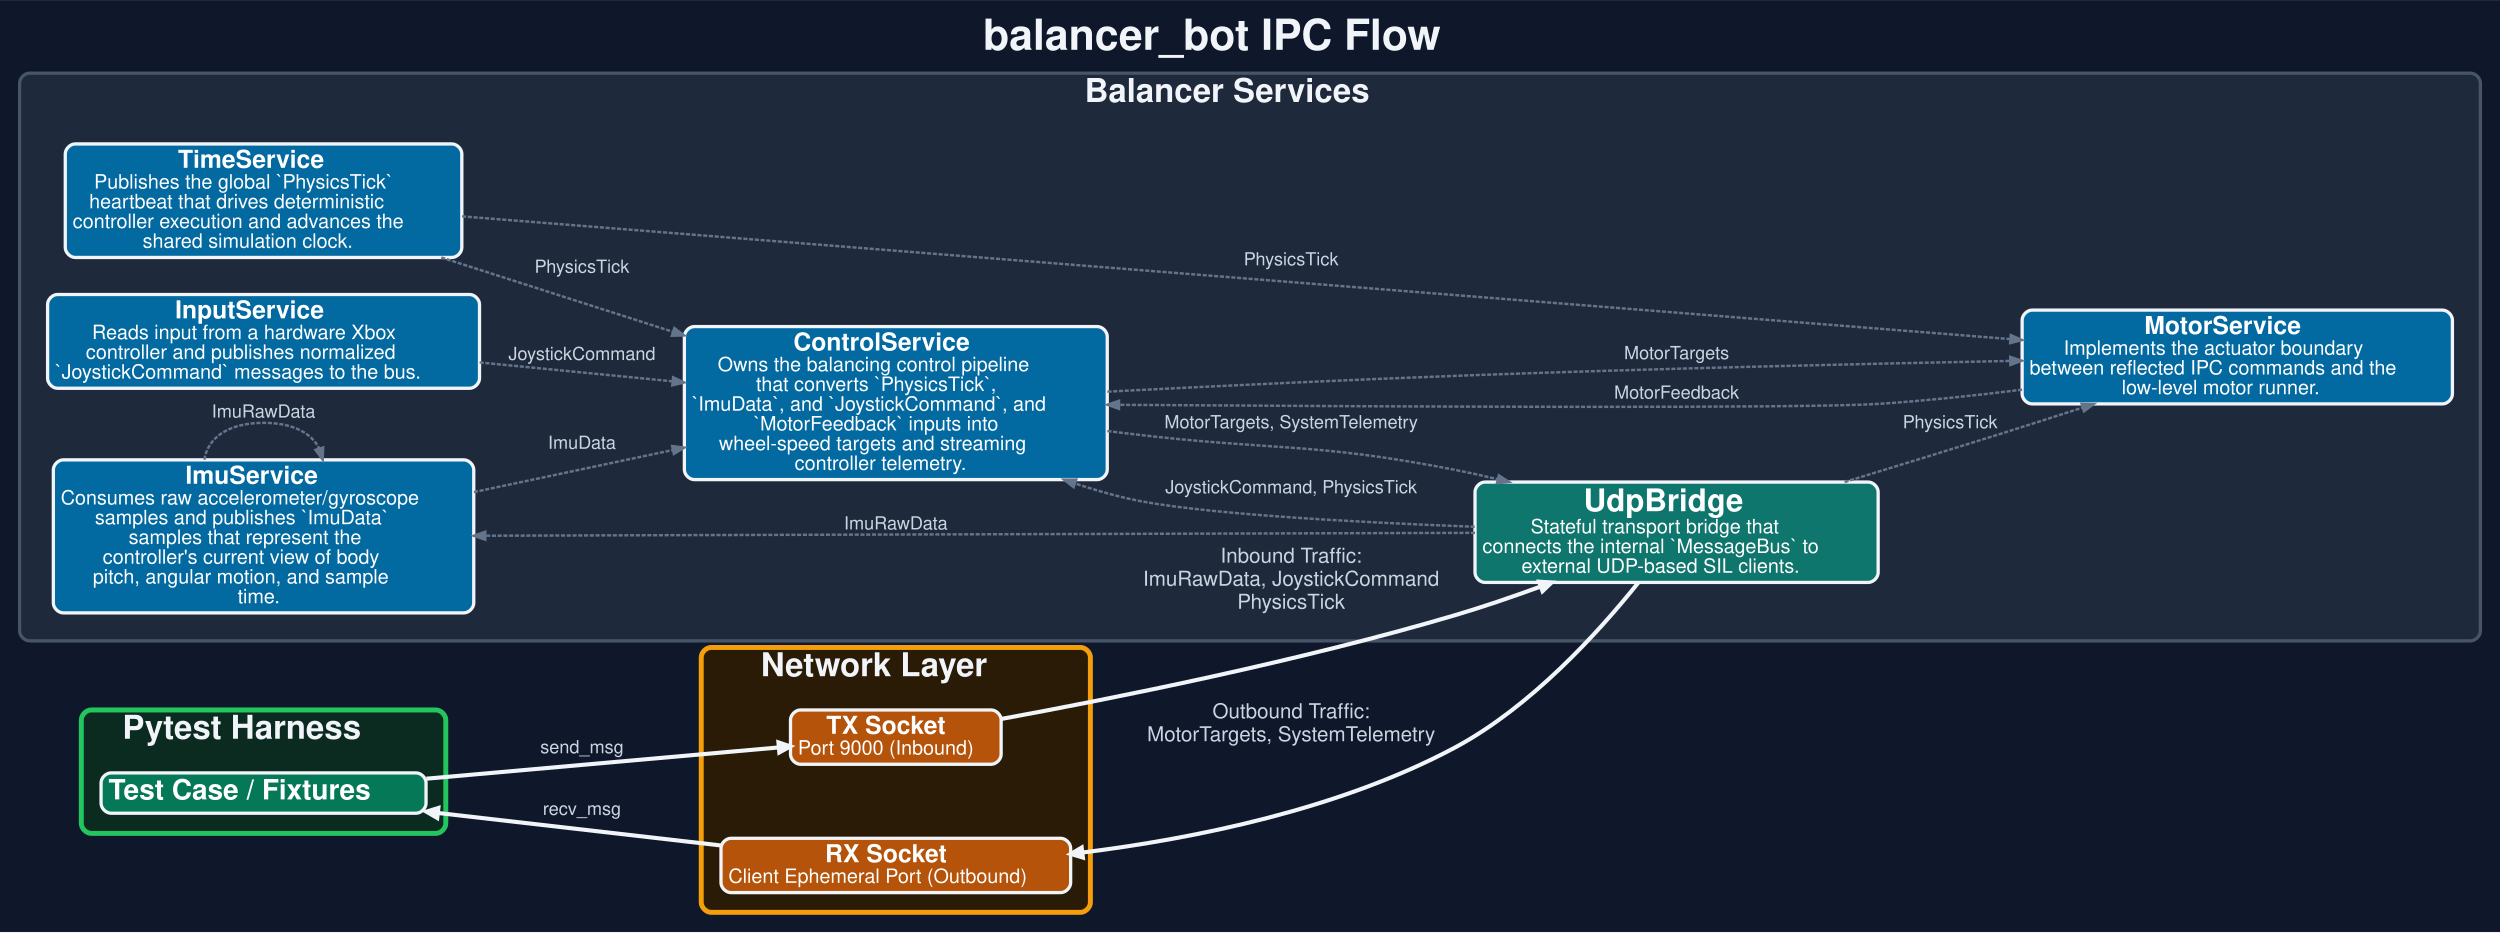
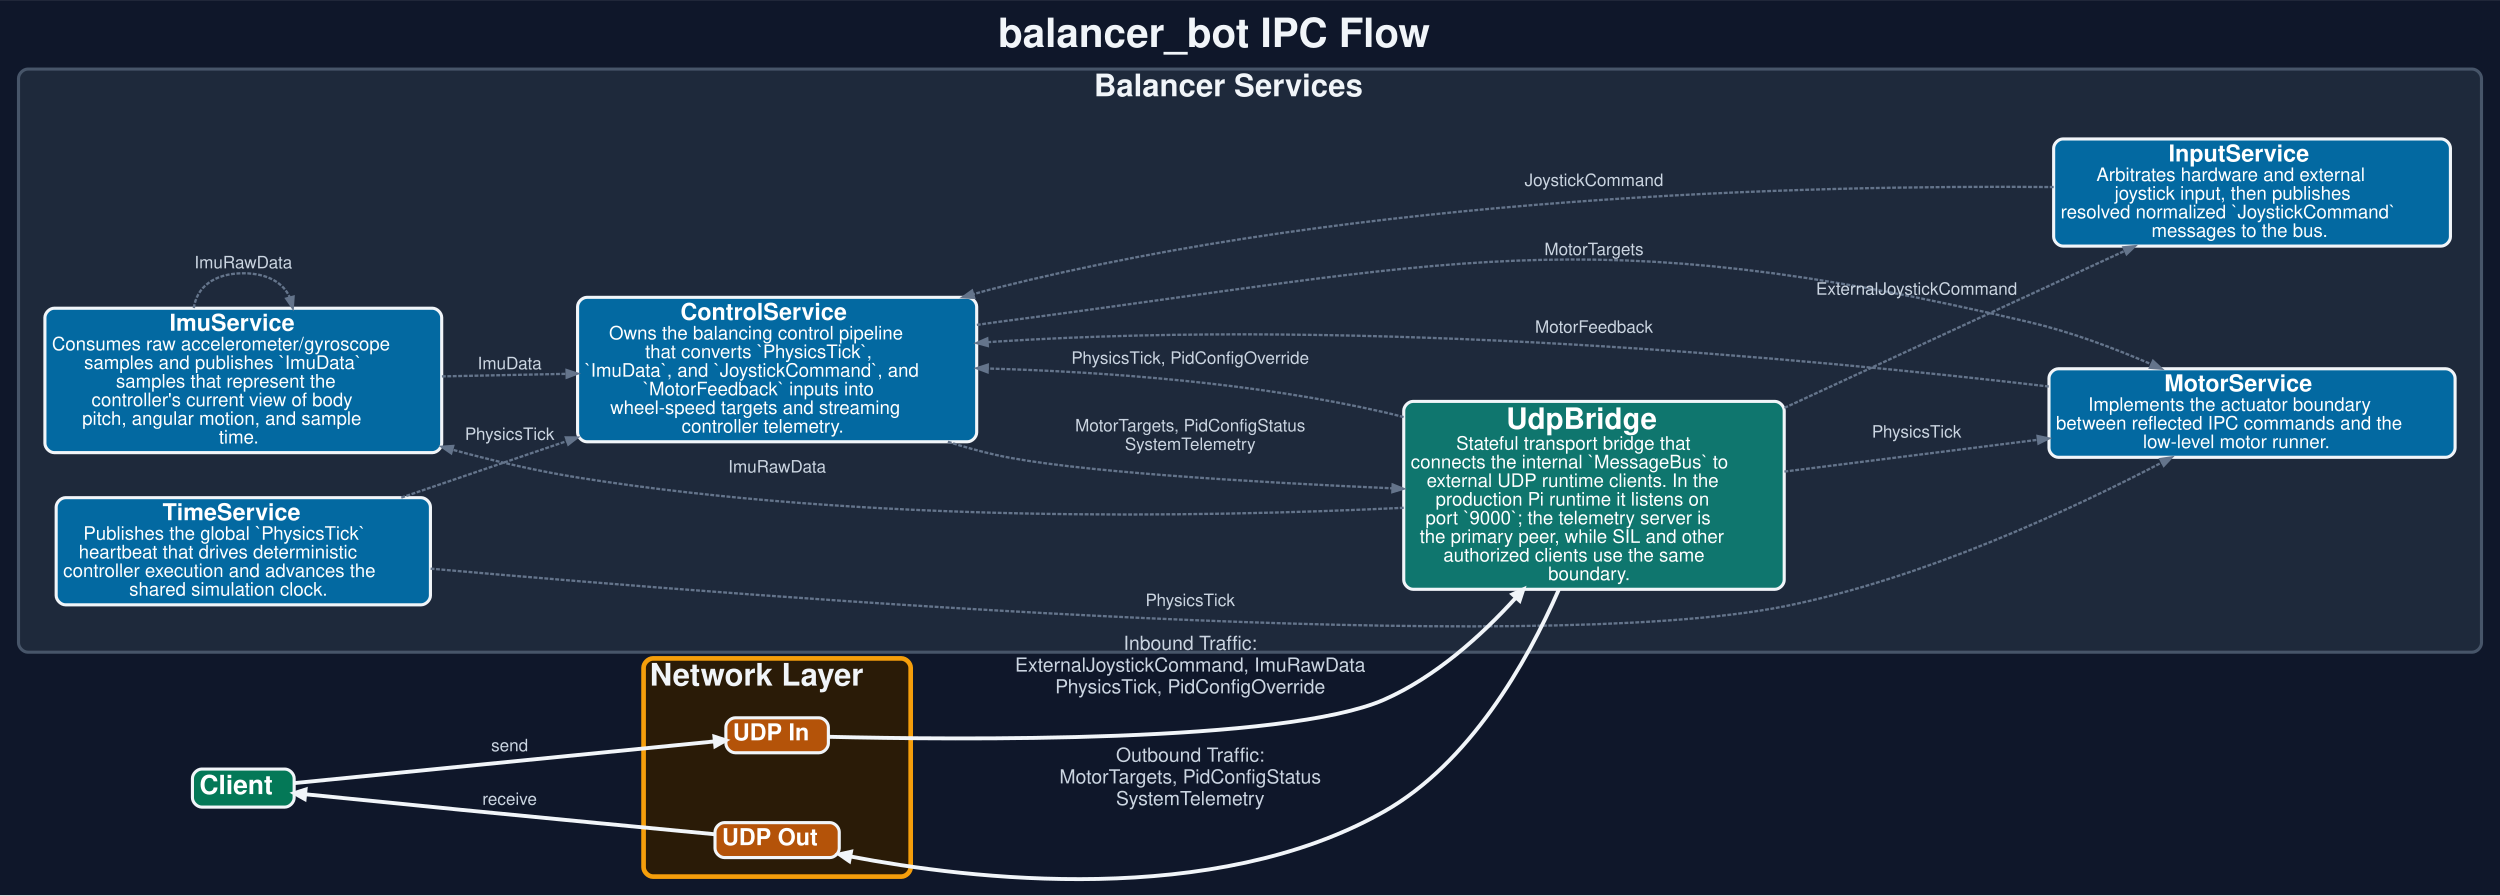
- <svg xmlns="http://www.w3.org/2000/svg" width="3039pt" height="1133pt" viewBox="0.00 0.00 3038.68 1132.68">
-   <g id="graph0" class="graph" transform="scale(1 1) rotate(0) translate(15.84 1116.84)">
-     <polygon fill="#0f172a" stroke="transparent" points="-15.84,15.84 -15.84,-1116.84 3022.84,-1116.84 3022.84,15.84 -15.84,15.84" />
-     <text text-anchor="start" x="1179" y="-1056.4" font-family="Helvetica,Arial,sans-serif" font-weight="bold" font-size="52.00" fill="#f1f5f9">balancer_bot IPC Flow</text>
+ <svg xmlns="http://www.w3.org/2000/svg" width="3220pt" height="1153pt" viewBox="0.00 0.00 3219.68 1152.68">
+   <g id="graph0" class="graph" transform="scale(1 1) rotate(0) translate(15.84 1136.84)">
+     <polygon fill="#0f172a" stroke="transparent" points="-15.84,15.84 -15.84,-1136.84 3203.84,-1136.84 3203.84,15.84 -15.84,15.84" />
+     <text text-anchor="start" x="1269.5" y="-1076.4" font-family="Helvetica,Arial,sans-serif" font-weight="bold" font-size="52.00" fill="#f1f5f9">balancer_bot IPC Flow</text>
    <g id="clust1" class="cluster">
-       <path fill="#1e293b" stroke="#475569" stroke-width="4" d="M20,-338C20,-338 2987,-338 2987,-338 2993,-338 2999,-344 2999,-350 2999,-350 2999,-1016 2999,-1016 2999,-1022 2993,-1028 2987,-1028 2987,-1028 20,-1028 20,-1028 14,-1028 8,-1022 8,-1016 8,-1016 8,-350 8,-350 8,-344 14,-338 20,-338" />
-       <text text-anchor="start" x="1302.5" y="-993" font-family="Helvetica,Arial,sans-serif" font-weight="bold" font-size="40.00" fill="#f1f5f9">Balancer Services</text>
+       <path fill="#1e293b" stroke="#475569" stroke-width="4" d="M20,-297C20,-297 3168,-297 3168,-297 3174,-297 3180,-303 3180,-309 3180,-309 3180,-1036 3180,-1036 3180,-1042 3174,-1048 3168,-1048 3168,-1048 20,-1048 20,-1048 14,-1048 8,-1042 8,-1036 8,-1036 8,-309 8,-309 8,-303 14,-297 20,-297" />
+       <text text-anchor="start" x="1393" y="-1013" font-family="Helvetica,Arial,sans-serif" font-weight="bold" font-size="40.00" fill="#f1f5f9">Balancer Services</text>
    </g>
    <g id="clust2" class="cluster">
-       <path fill="#2a1b07" stroke="#f59e0b" stroke-width="6" d="M848.5,-8C848.5,-8 1297.5,-8 1297.5,-8 1303.5,-8 1309.5,-14 1309.5,-20 1309.5,-20 1309.5,-318 1309.5,-318 1309.5,-324 1303.5,-330 1297.5,-330 1297.5,-330 848.5,-330 848.5,-330 842.5,-330 836.5,-324 836.5,-318 836.5,-318 836.5,-20 836.5,-20 836.5,-14 842.5,-8 848.5,-8" />
-       <text text-anchor="start" x="909" y="-295" font-family="Helvetica,Arial,sans-serif" font-weight="bold" font-size="40.00" fill="#f1f5f9">Network Layer</text>
-     </g>
-     <g id="clust4" class="cluster">
-       <path fill="#0b2a20" stroke="#22c55e" stroke-width="6" d="M95,-104C95,-104 514,-104 514,-104 520,-104 526,-110 526,-116 526,-116 526,-242 526,-242 526,-248 520,-254 514,-254 514,-254 95,-254 95,-254 89,-254 83,-248 83,-242 83,-242 83,-116 83,-116 83,-110 89,-104 95,-104" />
-       <text text-anchor="start" x="133" y="-219" font-family="Helvetica,Arial,sans-serif" font-weight="bold" font-size="40.00" fill="#f1f5f9">Pytest Harness</text>
+       <path fill="#2a1b07" stroke="#f59e0b" stroke-width="6" d="M825,-8C825,-8 1145,-8 1145,-8 1151,-8 1157,-14 1157,-20 1157,-20 1157,-277 1157,-277 1157,-283 1151,-289 1145,-289 1145,-289 825,-289 825,-289 819,-289 813,-283 813,-277 813,-277 813,-20 813,-20 813,-14 819,-8 825,-8" />
+       <text text-anchor="start" x="821" y="-254" font-family="Helvetica,Arial,sans-serif" font-weight="bold" font-size="40.00" fill="#f1f5f9">Network Layer</text>
    </g>
    <g id="node1" class="node">
-       <path fill="#0369a1" stroke="#f1f5f9" stroke-width="4" d="M548,-558C548,-558 61,-558 61,-558 55,-558 49,-552 49,-546 49,-546 49,-384 49,-384 49,-378 55,-372 61,-372 61,-372 548,-372 548,-372 554,-372 560,-378 560,-384 560,-384 560,-546 560,-546 560,-552 554,-558 548,-558" />
-       <text text-anchor="start" x="209.5" y="-529" font-family="Helvetica,Arial,sans-serif" font-weight="bold" font-size="30.00" fill="#ffffff">ImuService</text>
-       <text text-anchor="start" x="58" y="-503.8" font-family="Helvetica,Arial,sans-serif" font-size="24.00" fill="#ffffff">Consumes raw accelerometer/gyroscope</text>
-       <text text-anchor="start" x="99.5" y="-479.8" font-family="Helvetica,Arial,sans-serif" font-size="24.00" fill="#ffffff">samples and publishes `ImuData`</text>
-       <text text-anchor="start" x="140.5" y="-455.8" font-family="Helvetica,Arial,sans-serif" font-size="24.00" fill="#ffffff">samples that represent the</text>
-       <text text-anchor="start" x="109" y="-431.8" font-family="Helvetica,Arial,sans-serif" font-size="24.00" fill="#ffffff">controller's current view of body</text>
-       <text text-anchor="start" x="97" y="-407.8" font-family="Helvetica,Arial,sans-serif" font-size="24.00" fill="#ffffff">pitch, angular motion, and sample</text>
-       <text text-anchor="start" x="273" y="-383.8" font-family="Helvetica,Arial,sans-serif" font-size="24.00" fill="#ffffff">time.</text>
+       <path fill="#0369a1" stroke="#f1f5f9" stroke-width="4" d="M541,-740C541,-740 54,-740 54,-740 48,-740 42,-734 42,-728 42,-728 42,-566 42,-566 42,-560 48,-554 54,-554 54,-554 541,-554 541,-554 547,-554 553,-560 553,-566 553,-566 553,-728 553,-728 553,-734 547,-740 541,-740" />
+       <text text-anchor="start" x="202.5" y="-711" font-family="Helvetica,Arial,sans-serif" font-weight="bold" font-size="30.00" fill="#ffffff">ImuService</text>
+       <text text-anchor="start" x="51" y="-685.8" font-family="Helvetica,Arial,sans-serif" font-size="24.00" fill="#ffffff">Consumes raw accelerometer/gyroscope</text>
+       <text text-anchor="start" x="92.5" y="-661.8" font-family="Helvetica,Arial,sans-serif" font-size="24.00" fill="#ffffff">samples and publishes `ImuData`</text>
+       <text text-anchor="start" x="133.5" y="-637.8" font-family="Helvetica,Arial,sans-serif" font-size="24.00" fill="#ffffff">samples that represent the</text>
+       <text text-anchor="start" x="102" y="-613.8" font-family="Helvetica,Arial,sans-serif" font-size="24.00" fill="#ffffff">controller's current view of body</text>
+       <text text-anchor="start" x="90" y="-589.8" font-family="Helvetica,Arial,sans-serif" font-size="24.00" fill="#ffffff">pitch, angular motion, and sample</text>
+       <text text-anchor="start" x="266" y="-565.8" font-family="Helvetica,Arial,sans-serif" font-size="24.00" fill="#ffffff">time.</text>
    </g>
    <g id="edge7" class="edge">
-       <path fill="none" stroke="#64748b" stroke-width="3" stroke-dasharray="5,2" d="M232.61,-558.2C236.25,-583.62 260.21,-603 304.5,-603 340.49,-603 363.05,-590.21 372.2,-571.77" />
-       <polygon fill="#64748b" stroke="#64748b" stroke-width="3" points="376.94,-573.02 376.39,-558.2 367.58,-570.13 376.94,-573.02" />
-       <text text-anchor="middle" x="304.5" y="-609.4" font-family="Helvetica,Arial,sans-serif" font-size="22.00" fill="#cbd5e1">ImuRawData</text>
+       <path fill="none" stroke="#64748b" stroke-width="3" stroke-dasharray="5,2" d="M233.81,-740.2C237.03,-765.62 258.26,-785 297.5,-785 329.39,-785 349.38,-772.21 357.48,-753.77" />
+       <polygon fill="#64748b" stroke="#64748b" stroke-width="3" points="362.23,-755 361.19,-740.2 352.78,-752.41 362.23,-755" />
+       <text text-anchor="middle" x="297.5" y="-791.4" font-family="Helvetica,Arial,sans-serif" font-size="22.00" fill="#cbd5e1">ImuRawData</text>
    </g>
    <g id="node3" class="node">
-       <path fill="#0369a1" stroke="#f1f5f9" stroke-width="4" d="M1318,-720C1318,-720 828,-720 828,-720 822,-720 816,-714 816,-708 816,-708 816,-546 816,-546 816,-540 822,-534 828,-534 828,-534 1318,-534 1318,-534 1324,-534 1330,-540 1330,-546 1330,-546 1330,-708 1330,-708 1330,-714 1324,-720 1318,-720" />
-       <text text-anchor="start" x="948.5" y="-691" font-family="Helvetica,Arial,sans-serif" font-weight="bold" font-size="30.00" fill="#ffffff">ControlService</text>
-       <text text-anchor="start" x="856.5" y="-665.8" font-family="Helvetica,Arial,sans-serif" font-size="24.00" fill="#ffffff">Owns the balancing control pipeline</text>
-       <text text-anchor="start" x="903" y="-641.8" font-family="Helvetica,Arial,sans-serif" font-size="24.00" fill="#ffffff">that converts `PhysicsTick`,</text>
-       <text text-anchor="start" x="825" y="-617.8" font-family="Helvetica,Arial,sans-serif" font-size="24.00" fill="#ffffff">`ImuData`, and `JoystickCommand`, and</text>
-       <text text-anchor="start" x="900" y="-593.8" font-family="Helvetica,Arial,sans-serif" font-size="24.00" fill="#ffffff">`MotorFeedback` inputs into</text>
-       <text text-anchor="start" x="858" y="-569.8" font-family="Helvetica,Arial,sans-serif" font-size="24.00" fill="#ffffff">wheel-speed targets and streaming</text>
-       <text text-anchor="start" x="950" y="-545.8" font-family="Helvetica,Arial,sans-serif" font-size="24.00" fill="#ffffff">controller telemetry.</text>
+       <path fill="#0369a1" stroke="#f1f5f9" stroke-width="4" d="M1230,-754C1230,-754 740,-754 740,-754 734,-754 728,-748 728,-742 728,-742 728,-580 728,-580 728,-574 734,-568 740,-568 740,-568 1230,-568 1230,-568 1236,-568 1242,-574 1242,-580 1242,-580 1242,-742 1242,-742 1242,-748 1236,-754 1230,-754" />
+       <text text-anchor="start" x="860.5" y="-725" font-family="Helvetica,Arial,sans-serif" font-weight="bold" font-size="30.00" fill="#ffffff">ControlService</text>
+       <text text-anchor="start" x="768.5" y="-699.8" font-family="Helvetica,Arial,sans-serif" font-size="24.00" fill="#ffffff">Owns the balancing control pipeline</text>
+       <text text-anchor="start" x="815" y="-675.8" font-family="Helvetica,Arial,sans-serif" font-size="24.00" fill="#ffffff">that converts `PhysicsTick`,</text>
+       <text text-anchor="start" x="737" y="-651.8" font-family="Helvetica,Arial,sans-serif" font-size="24.00" fill="#ffffff">`ImuData`, and `JoystickCommand`, and</text>
+       <text text-anchor="start" x="812" y="-627.8" font-family="Helvetica,Arial,sans-serif" font-size="24.00" fill="#ffffff">`MotorFeedback` inputs into</text>
+       <text text-anchor="start" x="770" y="-603.8" font-family="Helvetica,Arial,sans-serif" font-size="24.00" fill="#ffffff">wheel-speed targets and streaming</text>
+       <text text-anchor="start" x="862" y="-579.8" font-family="Helvetica,Arial,sans-serif" font-size="24.00" fill="#ffffff">controller telemetry.</text>
    </g>
    <g id="edge6" class="edge">
-       <path fill="none" stroke="#64748b" stroke-width="3" stroke-dasharray="5,2" d="M560.2,-518.83C637.77,-535.23 723.29,-553.3 801.84,-569.9" />
-       <polygon fill="#64748b" stroke="#64748b" stroke-width="3" points="801.2,-574.77 815.91,-572.88 803.23,-565.19 801.2,-574.77" />
-       <text text-anchor="middle" x="691.5" y="-571.4" font-family="Helvetica,Arial,sans-serif" font-size="22.00" fill="#cbd5e1">ImuData</text>
+       <path fill="none" stroke="#64748b" stroke-width="3" stroke-dasharray="5,2" d="M553.27,-652.2C605.62,-653.27 660.91,-654.4 713.79,-655.48" />
+       <polygon fill="#64748b" stroke="#64748b" stroke-width="3" points="713.8,-660.38 727.9,-655.77 714,-650.58 713.8,-660.38" />
+       <text text-anchor="middle" x="640.5" y="-661.4" font-family="Helvetica,Arial,sans-serif" font-size="22.00" fill="#cbd5e1">ImuData</text>
    </g>
    <g id="node2" class="node">
-       <path fill="#0369a1" stroke="#f1f5f9" stroke-width="4" d="M533.5,-942C533.5,-942 75.5,-942 75.5,-942 69.5,-942 63.5,-936 63.5,-930 63.5,-930 63.5,-816 63.5,-816 63.5,-810 69.5,-804 75.5,-804 75.5,-804 533.5,-804 533.5,-804 539.5,-804 545.5,-810 545.5,-816 545.5,-816 545.5,-930 545.5,-930 545.5,-936 539.5,-942 533.5,-942" />
-       <text text-anchor="start" x="200.5" y="-913" font-family="Helvetica,Arial,sans-serif" font-weight="bold" font-size="30.00" fill="#ffffff">TimeService</text>
-       <text text-anchor="start" x="98.5" y="-887.8" font-family="Helvetica,Arial,sans-serif" font-size="24.00" fill="#ffffff">Publishes the global `PhysicsTick`</text>
-       <text text-anchor="start" x="92.5" y="-863.8" font-family="Helvetica,Arial,sans-serif" font-size="24.00" fill="#ffffff">heartbeat that drives deterministic</text>
-       <text text-anchor="start" x="72.5" y="-839.8" font-family="Helvetica,Arial,sans-serif" font-size="24.00" fill="#ffffff">controller execution and advances the</text>
-       <text text-anchor="start" x="157.5" y="-815.8" font-family="Helvetica,Arial,sans-serif" font-size="24.00" fill="#ffffff">shared simulation clock.</text>
+       <path fill="#0369a1" stroke="#f1f5f9" stroke-width="4" d="M526.5,-496C526.5,-496 68.5,-496 68.5,-496 62.5,-496 56.5,-490 56.5,-484 56.5,-484 56.5,-370 56.5,-370 56.5,-364 62.5,-358 68.5,-358 68.5,-358 526.5,-358 526.5,-358 532.5,-358 538.5,-364 538.5,-370 538.5,-370 538.5,-484 538.5,-484 538.5,-490 532.5,-496 526.5,-496" />
+       <text text-anchor="start" x="193.5" y="-467" font-family="Helvetica,Arial,sans-serif" font-weight="bold" font-size="30.00" fill="#ffffff">TimeService</text>
+       <text text-anchor="start" x="91.5" y="-441.8" font-family="Helvetica,Arial,sans-serif" font-size="24.00" fill="#ffffff">Publishes the global `PhysicsTick`</text>
+       <text text-anchor="start" x="85.5" y="-417.8" font-family="Helvetica,Arial,sans-serif" font-size="24.00" fill="#ffffff">heartbeat that drives deterministic</text>
+       <text text-anchor="start" x="65.5" y="-393.8" font-family="Helvetica,Arial,sans-serif" font-size="24.00" fill="#ffffff">controller execution and advances the</text>
+       <text text-anchor="start" x="150.5" y="-369.8" font-family="Helvetica,Arial,sans-serif" font-size="24.00" fill="#ffffff">shared simulation clock.</text>
    </g>
    <g id="edge10" class="edge">
-       <path fill="none" stroke="#64748b" stroke-width="3" stroke-dasharray="5,2" d="M520.54,-803.98C607.91,-775.94 709.84,-743.23 802.12,-713.62" />
-       <polygon fill="#64748b" stroke="#64748b" stroke-width="3" points="803.83,-718.21 815.66,-709.27 800.83,-708.88 803.83,-718.21" />
-       <text text-anchor="middle" x="691.5" y="-785.4" font-family="Helvetica,Arial,sans-serif" font-size="22.00" fill="#cbd5e1">PhysicsTick</text>
+       <path fill="none" stroke="#64748b" stroke-width="3" stroke-dasharray="5,2" d="M500.93,-496.1C567.7,-518.89 643.06,-544.62 714.05,-568.85" />
+       <polygon fill="#64748b" stroke="#64748b" stroke-width="3" points="712.89,-573.63 727.72,-573.52 716.05,-564.36 712.89,-573.63" />
+       <text text-anchor="middle" x="640.5" y="-570.4" font-family="Helvetica,Arial,sans-serif" font-size="22.00" fill="#cbd5e1">PhysicsTick</text>
    </g>
    <g id="node4" class="node">
-       <path fill="#0369a1" stroke="#f1f5f9" stroke-width="4" d="M2953,-740C2953,-740 2454,-740 2454,-740 2448,-740 2442,-734 2442,-728 2442,-728 2442,-638 2442,-638 2442,-632 2448,-626 2454,-626 2454,-626 2953,-626 2953,-626 2959,-626 2965,-632 2965,-638 2965,-638 2965,-728 2965,-728 2965,-734 2959,-740 2953,-740" />
-       <text text-anchor="start" x="2590.5" y="-711" font-family="Helvetica,Arial,sans-serif" font-weight="bold" font-size="30.00" fill="#ffffff">MotorService</text>
-       <text text-anchor="start" x="2492.5" y="-685.8" font-family="Helvetica,Arial,sans-serif" font-size="24.00" fill="#ffffff">Implements the actuator boundary</text>
-       <text text-anchor="start" x="2451" y="-661.8" font-family="Helvetica,Arial,sans-serif" font-size="24.00" fill="#ffffff">between reflected IPC commands and the</text>
-       <text text-anchor="start" x="2563" y="-637.8" font-family="Helvetica,Arial,sans-serif" font-size="24.00" fill="#ffffff">low-level motor runner.</text>
+       <path fill="#0369a1" stroke="#f1f5f9" stroke-width="4" d="M3134,-662C3134,-662 2635,-662 2635,-662 2629,-662 2623,-656 2623,-650 2623,-650 2623,-560 2623,-560 2623,-554 2629,-548 2635,-548 2635,-548 3134,-548 3134,-548 3140,-548 3146,-554 3146,-560 3146,-560 3146,-650 3146,-650 3146,-656 3140,-662 3134,-662" />
+       <text text-anchor="start" x="2771.5" y="-633" font-family="Helvetica,Arial,sans-serif" font-weight="bold" font-size="30.00" fill="#ffffff">MotorService</text>
+       <text text-anchor="start" x="2673.5" y="-607.8" font-family="Helvetica,Arial,sans-serif" font-size="24.00" fill="#ffffff">Implements the actuator boundary</text>
+       <text text-anchor="start" x="2632" y="-583.8" font-family="Helvetica,Arial,sans-serif" font-size="24.00" fill="#ffffff">between reflected IPC commands and the</text>
+       <text text-anchor="start" x="2744" y="-559.8" font-family="Helvetica,Arial,sans-serif" font-size="24.00" fill="#ffffff">low-level motor runner.</text>
    </g>
    <g id="edge11" class="edge">
-       <path fill="none" stroke="#64748b" stroke-width="3" stroke-dasharray="5,2" d="M545.75,-853.96C993.85,-818.44 1954.44,-742.3 2427.6,-704.79" />
-       <polygon fill="#64748b" stroke="#64748b" stroke-width="3" points="2428.23,-709.66 2441.8,-703.66 2427.46,-699.89 2428.23,-709.66" />
-       <text text-anchor="middle" x="1553.5" y="-794.4" font-family="Helvetica,Arial,sans-serif" font-size="22.00" fill="#cbd5e1">PhysicsTick</text>
+       <path fill="none" stroke="#64748b" stroke-width="3" stroke-dasharray="5,2" d="M538.74,-404.59C991.62,-364.63 1955.44,-291.08 2282,-356 2459.54,-391.3 2650.37,-479.89 2768.37,-541.28" />
+       <polygon fill="#64748b" stroke="#64748b" stroke-width="3" points="2766.3,-545.73 2780.97,-547.88 2770.84,-537.04 2766.3,-545.73" />
+       <text text-anchor="middle" x="1517" y="-356.4" font-family="Helvetica,Arial,sans-serif" font-size="22.00" fill="#cbd5e1">PhysicsTick</text>
    </g>
    <g id="edge4" class="edge">
-       <path fill="none" stroke="#64748b" stroke-width="3" stroke-dasharray="5,2" d="M1330.21,-640.91C1463.43,-647.75 1628.94,-655.66 1777,-661 1995.57,-668.88 2243.28,-674.6 2427.39,-678.23" />
-       <polygon fill="#64748b" stroke="#64748b" stroke-width="3" points="2427.56,-683.13 2441.65,-678.51 2427.75,-673.33 2427.56,-683.13" />
-       <text text-anchor="middle" x="2022" y="-680.4" font-family="Helvetica,Arial,sans-serif" font-size="22.00" fill="#cbd5e1">MotorTargets</text>
+       <path fill="none" stroke="#64748b" stroke-width="3" stroke-dasharray="5,2" d="M1242.2,-718.5C1250.55,-719.77 1258.83,-720.94 1267,-722 1853.66,-797.97 2022.13,-857.32 2598,-722 2650.9,-709.57 2706.71,-688.62 2754.81,-667.85" />
+       <polygon fill="#64748b" stroke="#64748b" stroke-width="3" points="2756.98,-672.25 2767.84,-662.15 2753.05,-663.27 2756.98,-672.25" />
+       <text text-anchor="middle" x="2037" y="-808.4" font-family="Helvetica,Arial,sans-serif" font-size="22.00" fill="#cbd5e1">MotorTargets</text>
    </g>
    <g id="node6" class="node">
-       <path fill="#0f766e" stroke="#f1f5f9" stroke-width="4" d="M2255,-531C2255,-531 1789,-531 1789,-531 1783,-531 1777,-525 1777,-519 1777,-519 1777,-421 1777,-421 1777,-415 1783,-409 1789,-409 1789,-409 2255,-409 2255,-409 2261,-409 2267,-415 2267,-421 2267,-421 2267,-519 2267,-519 2267,-525 2261,-531 2255,-531" />
-       <text text-anchor="start" x="1909" y="-495.6" font-family="Helvetica,Arial,sans-serif" font-weight="bold" font-size="38.00" fill="#ffffff">UdpBridge</text>
-       <text text-anchor="start" x="1844.5" y="-468.8" font-family="Helvetica,Arial,sans-serif" font-size="24.00" fill="#ffffff">Stateful transport bridge that</text>
-       <text text-anchor="start" x="1786" y="-444.8" font-family="Helvetica,Arial,sans-serif" font-size="24.00" fill="#ffffff">connects the internal `MessageBus` to</text>
-       <text text-anchor="start" x="1833.5" y="-420.8" font-family="Helvetica,Arial,sans-serif" font-size="24.00" fill="#ffffff">external UDP-based SIL clients.</text>
+       <path fill="#0f766e" stroke="#f1f5f9" stroke-width="4" d="M2270,-620C2270,-620 1804,-620 1804,-620 1798,-620 1792,-614 1792,-608 1792,-608 1792,-390 1792,-390 1792,-384 1798,-378 1804,-378 1804,-378 2270,-378 2270,-378 2276,-378 2282,-384 2282,-390 2282,-390 2282,-608 2282,-608 2282,-614 2276,-620 2270,-620" />
+       <text text-anchor="start" x="1924" y="-584.6" font-family="Helvetica,Arial,sans-serif" font-weight="bold" font-size="38.00" fill="#ffffff">UdpBridge</text>
+       <text text-anchor="start" x="1859.5" y="-557.8" font-family="Helvetica,Arial,sans-serif" font-size="24.00" fill="#ffffff">Stateful transport bridge that</text>
+       <text text-anchor="start" x="1801" y="-533.8" font-family="Helvetica,Arial,sans-serif" font-size="24.00" fill="#ffffff">connects the internal `MessageBus` to</text>
+       <text text-anchor="start" x="1821.5" y="-509.8" font-family="Helvetica,Arial,sans-serif" font-size="24.00" fill="#ffffff">external UDP runtime clients. In the</text>
+       <text text-anchor="start" x="1833" y="-485.8" font-family="Helvetica,Arial,sans-serif" font-size="24.00" fill="#ffffff">production Pi runtime it listens on</text>
+       <text text-anchor="start" x="1820" y="-461.8" font-family="Helvetica,Arial,sans-serif" font-size="24.00" fill="#ffffff">port `9000`; the telemetry server is</text>
+       <text text-anchor="start" x="1812.5" y="-437.8" font-family="Helvetica,Arial,sans-serif" font-size="24.00" fill="#ffffff">the primary peer, while SIL and other</text>
+       <text text-anchor="start" x="1843" y="-413.8" font-family="Helvetica,Arial,sans-serif" font-size="24.00" fill="#ffffff">authorized clients use the same</text>
+       <text text-anchor="start" x="1978" y="-389.8" font-family="Helvetica,Arial,sans-serif" font-size="24.00" fill="#ffffff">boundary.</text>
    </g>
    <g id="edge5" class="edge">
-       <path fill="none" stroke="#64748b" stroke-width="3" stroke-dasharray="5,2" d="M1330.11,-593.05C1338.5,-592.01 1346.82,-590.99 1355,-590 1531.23,-568.63 1577.77,-580.03 1752,-546 1769.27,-542.63 1787.04,-538.69 1804.83,-534.4" />
-       <polygon fill="#64748b" stroke="#64748b" stroke-width="3" points="1806,-539.16 1818.43,-531.07 1803.67,-529.64 1806,-539.16" />
-       <text text-anchor="middle" x="1553.5" y="-596.4" font-family="Helvetica,Arial,sans-serif" font-size="22.00" fill="#cbd5e1">MotorTargets, SystemTelemetry</text>
+       <path fill="none" stroke="#64748b" stroke-width="3" stroke-dasharray="5,2" d="M1204.89,-568C1225.63,-561.41 1246.55,-555.58 1267,-551 1361.06,-529.93 1592.81,-516.11 1777.48,-508.05" />
+       <polygon fill="#64748b" stroke="#64748b" stroke-width="3" points="1777.75,-512.94 1791.53,-507.44 1777.33,-503.15 1777.75,-512.94" />
+       <text text-anchor="middle" x="1517" y="-581.4" font-family="Helvetica,Arial,sans-serif" font-size="22.00" fill="#cbd5e1">MotorTargets, PidConfigStatus</text>
+       <text text-anchor="middle" x="1517" y="-557.4" font-family="Helvetica,Arial,sans-serif" font-size="22.00" fill="#cbd5e1">SystemTelemetry</text>
    </g>
    <g id="edge9" class="edge">
-       <path fill="none" stroke="#64748b" stroke-width="3" stroke-dasharray="5,2" d="M2441.95,-643.28C2384.47,-636.09 2323.78,-629.7 2267,-626 2177.97,-620.2 1668.29,-622.66 1344.57,-624.89" />
-       <polygon fill="#64748b" stroke="#64748b" stroke-width="3" points="1344.22,-619.99 1330.26,-624.99 1344.29,-629.79 1344.22,-619.99" />
-       <text text-anchor="middle" x="2022" y="-632.4" font-family="Helvetica,Arial,sans-serif" font-size="22.00" fill="#cbd5e1">MotorFeedback</text>
+       <path fill="none" stroke="#64748b" stroke-width="3" stroke-dasharray="5,2" d="M2622.71,-639.18C2303.12,-676.61 1745.12,-727.5 1267,-697 1263.4,-696.77 1259.78,-696.52 1256.14,-696.26" />
+       <polygon fill="#64748b" stroke="#64748b" stroke-width="3" points="1256.34,-691.36 1242.01,-695.18 1255.59,-701.14 1256.34,-691.36" />
+       <text text-anchor="middle" x="2037" y="-708.4" font-family="Helvetica,Arial,sans-serif" font-size="22.00" fill="#cbd5e1">MotorFeedback</text>
    </g>
    <g id="node5" class="node">
-       <path fill="#0369a1" stroke="#f1f5f9" stroke-width="4" d="M555,-759C555,-759 54,-759 54,-759 48,-759 42,-753 42,-747 42,-747 42,-657 42,-657 42,-651 48,-645 54,-645 54,-645 555,-645 555,-645 561,-645 567,-651 567,-657 567,-657 567,-747 567,-747 567,-753 561,-759 555,-759" />
-       <text text-anchor="start" x="197" y="-730" font-family="Helvetica,Arial,sans-serif" font-weight="bold" font-size="30.00" fill="#ffffff">InputService</text>
-       <text text-anchor="start" x="96" y="-704.8" font-family="Helvetica,Arial,sans-serif" font-size="24.00" fill="#ffffff">Reads input from a hardware Xbox</text>
-       <text text-anchor="start" x="88.5" y="-680.8" font-family="Helvetica,Arial,sans-serif" font-size="24.00" fill="#ffffff">controller and publishes normalized</text>
-       <text text-anchor="start" x="51" y="-656.8" font-family="Helvetica,Arial,sans-serif" font-size="24.00" fill="#ffffff">`JoystickCommand` messages to the bus.</text>
+       <path fill="#0369a1" stroke="#f1f5f9" stroke-width="4" d="M3128,-958C3128,-958 2641,-958 2641,-958 2635,-958 2629,-952 2629,-946 2629,-946 2629,-832 2629,-832 2629,-826 2635,-820 2641,-820 2641,-820 3128,-820 3128,-820 3134,-820 3140,-826 3140,-832 3140,-832 3140,-946 3140,-946 3140,-952 3134,-958 3128,-958" />
+       <text text-anchor="start" x="2777" y="-929" font-family="Helvetica,Arial,sans-serif" font-weight="bold" font-size="30.00" fill="#ffffff">InputService</text>
+       <text text-anchor="start" x="2684" y="-903.8" font-family="Helvetica,Arial,sans-serif" font-size="24.00" fill="#ffffff">Arbitrates hardware and external</text>
+       <text text-anchor="start" x="2707.5" y="-879.8" font-family="Helvetica,Arial,sans-serif" font-size="24.00" fill="#ffffff">joystick input, then publishes</text>
+       <text text-anchor="start" x="2638" y="-855.8" font-family="Helvetica,Arial,sans-serif" font-size="24.00" fill="#ffffff">resolved normalized `JoystickCommand`</text>
+       <text text-anchor="start" x="2755" y="-831.8" font-family="Helvetica,Arial,sans-serif" font-size="24.00" fill="#ffffff">messages to the bus.</text>
    </g>
    <g id="edge8" class="edge">
-       <path fill="none" stroke="#64748b" stroke-width="3" stroke-dasharray="5,2" d="M567.14,-676.4C642.78,-669 725.46,-660.91 801.61,-653.46" />
-       <polygon fill="#64748b" stroke="#64748b" stroke-width="3" points="802.3,-658.31 815.75,-652.07 801.34,-648.56 802.3,-658.31" />
-       <text text-anchor="middle" x="691.5" y="-679.4" font-family="Helvetica,Arial,sans-serif" font-size="22.00" fill="#cbd5e1">JoystickCommand</text>
+       <path fill="none" stroke="#64748b" stroke-width="3" stroke-dasharray="5,2" d="M2629,-896.03C2306.9,-898.95 1737.38,-884.11 1267,-766 1257.28,-763.56 1247.43,-760.89 1237.52,-758.04" />
+       <polygon fill="#64748b" stroke="#64748b" stroke-width="3" points="1238.81,-753.31 1224,-754.06 1236.04,-762.71 1238.81,-753.31" />
+       <text text-anchor="middle" x="2037" y="-897.4" font-family="Helvetica,Arial,sans-serif" font-size="22.00" fill="#cbd5e1">JoystickCommand</text>
    </g>
    <g id="edge13" class="edge">
-       <path fill="none" stroke="#64748b" stroke-width="3" stroke-dasharray="5,2" d="M1776.99,-469.29C1458.78,-468.36 903.96,-466.74 574.09,-465.78" />
-       <polygon fill="#64748b" stroke="#64748b" stroke-width="3" points="574.03,-460.88 560.01,-465.74 574,-470.68 574.03,-460.88" />
-       <text text-anchor="middle" x="1073" y="-473.4" font-family="Helvetica,Arial,sans-serif" font-size="22.00" fill="#cbd5e1">ImuRawData</text>
+       <path fill="none" stroke="#64748b" stroke-width="3" stroke-dasharray="5,2" d="M1791.93,-482.97C1527.85,-470.34 1095.26,-463.37 728,-522 675.18,-530.43 619.69,-543.38 566.79,-557.79" />
+       <polygon fill="#64748b" stroke="#64748b" stroke-width="3" points="565.23,-553.14 553.04,-561.59 567.84,-562.59 565.23,-553.14" />
+       <text text-anchor="middle" x="985" y="-528.4" font-family="Helvetica,Arial,sans-serif" font-size="22.00" fill="#cbd5e1">ImuRawData</text>
    </g>
    <g id="edge12" class="edge">
-       <path fill="none" stroke="#64748b" stroke-width="3" stroke-dasharray="5,2" d="M1776.59,-476.66C1620.34,-482.54 1432.89,-493.05 1355,-511 1333.81,-515.88 1312.16,-522.2 1290.76,-529.36" />
-       <polygon fill="#64748b" stroke="#64748b" stroke-width="3" points="1289.11,-524.74 1277.46,-533.92 1292.3,-534.01 1289.11,-524.74" />
-       <text text-anchor="middle" x="1553.5" y="-517.4" font-family="Helvetica,Arial,sans-serif" font-size="22.00" fill="#cbd5e1">JoystickCommand, PhysicsTick</text>
+       <path fill="none" stroke="#64748b" stroke-width="3" stroke-dasharray="5,2" d="M1791.81,-599.78C1783.49,-602.04 1775.21,-604.13 1767,-606 1599.94,-644.14 1408.03,-658.05 1256.25,-662.35" />
+       <polygon fill="#64748b" stroke="#64748b" stroke-width="3" points="1256.02,-657.46 1242.15,-662.73 1256.28,-667.25 1256.02,-657.46" />
+       <text text-anchor="middle" x="1517" y="-668.4" font-family="Helvetica,Arial,sans-serif" font-size="22.00" fill="#cbd5e1">PhysicsTick, PidConfigOverride</text>
+     </g>
+     <g id="edge15" class="edge">
+       <path fill="none" stroke="#64748b" stroke-width="3" stroke-dasharray="5,2" d="M2282.27,-529.62C2384.38,-542.43 2503.51,-557.36 2608.66,-570.54" />
+       <polygon fill="#64748b" stroke="#64748b" stroke-width="3" points="2608.24,-575.43 2622.74,-572.31 2609.46,-565.7 2608.24,-575.43" />
+       <text text-anchor="middle" x="2452.5" y="-573.4" font-family="Helvetica,Arial,sans-serif" font-size="22.00" fill="#cbd5e1">PhysicsTick</text>
    </g>
    <g id="edge14" class="edge">
-       <path fill="none" stroke="#64748b" stroke-width="3" stroke-dasharray="5,2" d="M2226.2,-531.07C2287.59,-549.74 2355.11,-570.5 2417,-590 2448.9,-600.05 2482.74,-610.91 2515.55,-621.53" />
-       <polygon fill="#64748b" stroke="#64748b" stroke-width="3" points="2514.22,-626.25 2529.05,-625.91 2517.24,-616.93 2514.22,-626.25" />
-       <text text-anchor="middle" x="2354.5" y="-596.4" font-family="Helvetica,Arial,sans-serif" font-size="22.00" fill="#cbd5e1">PhysicsTick</text>
+       <path fill="none" stroke="#64748b" stroke-width="3" stroke-dasharray="5,2" d="M2282.27,-611.67C2423.12,-676.64 2596.35,-756.55 2720.63,-813.87" />
+       <polygon fill="#64748b" stroke="#64748b" stroke-width="3" points="2718.87,-818.46 2733.63,-819.87 2722.97,-809.56 2718.87,-818.46" />
+       <text text-anchor="middle" x="2452.5" y="-757.4" font-family="Helvetica,Arial,sans-serif" font-size="22.00" fill="#cbd5e1">ExternalJoystickCommand</text>
    </g>
    <g id="node7" class="node">
-       <path fill="#b45309" stroke="#f1f5f9" stroke-width="4" d="M1189,-254C1189,-254 957,-254 957,-254 951,-254 945,-248 945,-242 945,-242 945,-200 945,-200 945,-194 951,-188 957,-188 957,-188 1189,-188 1189,-188 1195,-188 1201,-194 1201,-200 1201,-200 1201,-242 1201,-242 1201,-248 1195,-254 1189,-254" />
-       <text text-anchor="start" x="988.5" y="-225" font-family="Helvetica,Arial,sans-serif" font-weight="bold" font-size="30.00" fill="#ffffff">TX Socket</text>
-       <text text-anchor="start" x="954" y="-199.8" font-family="Helvetica,Arial,sans-serif" font-size="24.00" fill="#ffffff">Port 9000 (Inbound)</text>
+       <path fill="#b45309" stroke="#f1f5f9" stroke-width="4" d="M1039,-212.5C1039,-212.5 931,-212.5 931,-212.5 925,-212.5 919,-206.5 919,-200.5 919,-200.5 919,-179.5 919,-179.5 919,-173.5 925,-167.5 931,-167.5 931,-167.5 1039,-167.5 1039,-167.5 1045,-167.5 1051,-173.5 1051,-179.5 1051,-179.5 1051,-200.5 1051,-200.5 1051,-206.5 1045,-212.5 1039,-212.5" />
+       <text text-anchor="start" x="928" y="-183.5" font-family="Helvetica,Arial,sans-serif" font-weight="bold" font-size="30.00" fill="#ffffff">UDP In</text>
    </g>
    <g id="edge3" class="edge">
-       <path fill="none" stroke="#f1f5f9" stroke-width="5" d="M1201.27,-243.1C1338.57,-268.26 1562.93,-313.19 1752,-369 1786.21,-379.1 1822.3,-391.44 1856.55,-403.97" />
-       <polygon fill="#f1f5f9" stroke="#f1f5f9" stroke-width="5" points="1854.82,-409.87 1870.08,-408.97 1859.07,-398.38 1854.82,-409.87" />
-       <text text-anchor="middle" x="1553.5" y="-433" font-family="Helvetica,Arial,sans-serif" font-size="25.00" fill="#cbd5e1">Inbound Traffic:</text>
-       <text text-anchor="middle" x="1553.5" y="-405" font-family="Helvetica,Arial,sans-serif" font-size="25.00" fill="#cbd5e1">ImuRawData, JoystickCommand</text>
-       <text text-anchor="middle" x="1553.5" y="-377" font-family="Helvetica,Arial,sans-serif" font-size="25.00" fill="#cbd5e1">PhysicsTick</text>
+       <path fill="none" stroke="#f1f5f9" stroke-width="5" d="M1051.18,-188.05C1214.94,-184.07 1639.6,-179.65 1767,-236 1832.24,-264.86 1890.78,-316.97 1936.46,-367.24" />
+       <polygon fill="#f1f5f9" stroke="#f1f5f9" stroke-width="5" points="1932.12,-371.57 1946.01,-377.93 1941.25,-363.41 1932.12,-371.57" />
+       <text text-anchor="middle" x="1517" y="-300" font-family="Helvetica,Arial,sans-serif" font-size="25.00" fill="#cbd5e1">Inbound Traffic:</text>
+       <text text-anchor="middle" x="1517" y="-272" font-family="Helvetica,Arial,sans-serif" font-size="25.00" fill="#cbd5e1">ExternalJoystickCommand, ImuRawData</text>
+       <text text-anchor="middle" x="1517" y="-244" font-family="Helvetica,Arial,sans-serif" font-size="25.00" fill="#cbd5e1">PhysicsTick, PidConfigOverride</text>
    </g>
    <g id="node8" class="node">
-       <path fill="#b45309" stroke="#f1f5f9" stroke-width="4" d="M1273.5,-98C1273.5,-98 872.5,-98 872.5,-98 866.5,-98 860.5,-92 860.5,-86 860.5,-86 860.5,-44 860.5,-44 860.5,-38 866.5,-32 872.5,-32 872.5,-32 1273.5,-32 1273.5,-32 1279.5,-32 1285.5,-38 1285.5,-44 1285.5,-44 1285.5,-86 1285.5,-86 1285.5,-92 1279.5,-98 1273.5,-98" />
-       <text text-anchor="start" x="987" y="-69" font-family="Helvetica,Arial,sans-serif" font-weight="bold" font-size="30.00" fill="#ffffff">RX Socket</text>
-       <text text-anchor="start" x="869.5" y="-43.8" font-family="Helvetica,Arial,sans-serif" font-size="24.00" fill="#ffffff">Client Ephemeral Port (Outbound)</text>
+       <path fill="#b45309" stroke="#f1f5f9" stroke-width="4" d="M1053,-77.5C1053,-77.5 917,-77.5 917,-77.5 911,-77.5 905,-71.5 905,-65.5 905,-65.5 905,-44.5 905,-44.5 905,-38.5 911,-32.5 917,-32.5 917,-32.5 1053,-32.5 1053,-32.5 1059,-32.5 1065,-38.5 1065,-44.5 1065,-44.5 1065,-65.5 1065,-65.5 1065,-71.5 1059,-77.5 1053,-77.5" />
+       <text text-anchor="start" x="914" y="-48.5" font-family="Helvetica,Arial,sans-serif" font-weight="bold" font-size="30.00" fill="#ffffff">UDP Out</text>
    </g>
-     <g id="edge15" class="edge">
-       <path fill="none" stroke="#f1f5f9" stroke-width="5" d="M1299.74,-80.7C1437.07,-97.79 1612.31,-133.49 1752,-208 1844.61,-257.4 1927.13,-348.29 1975.62,-408.95" />
-       <polygon fill="#f1f5f9" stroke="#f1f5f9" stroke-width="5" points="1300.36,-74.6 1285.72,-79 1298.89,-86.76 1300.36,-74.6" />
-       <text text-anchor="middle" x="1553.5" y="-244" font-family="Helvetica,Arial,sans-serif" font-size="25.00" fill="#cbd5e1">Outbound Traffic:</text>
-       <text text-anchor="middle" x="1553.5" y="-216" font-family="Helvetica,Arial,sans-serif" font-size="25.00" fill="#cbd5e1">MotorTargets, SystemTelemetry</text>
+     <g id="edge16" class="edge">
+       <path fill="none" stroke="#f1f5f9" stroke-width="5" d="M1079.25,-33.94C1233.65,-4.34 1547.16,33.01 1767,-92 1876.7,-154.38 1949.83,-282.02 1991.8,-377.83" />
+       <polygon fill="#f1f5f9" stroke="#f1f5f9" stroke-width="5" points="1077.82,-27.98 1065.26,-36.68 1080.18,-40 1077.82,-27.98" />
+       <text text-anchor="middle" x="1517" y="-156" font-family="Helvetica,Arial,sans-serif" font-size="25.00" fill="#cbd5e1">Outbound Traffic:</text>
+       <text text-anchor="middle" x="1517" y="-128" font-family="Helvetica,Arial,sans-serif" font-size="25.00" fill="#cbd5e1">MotorTargets, PidConfigStatus</text>
+       <text text-anchor="middle" x="1517" y="-100" font-family="Helvetica,Arial,sans-serif" font-size="25.00" fill="#cbd5e1">SystemTelemetry</text>
    </g>
    <g id="node9" class="node">
-       <path fill="#047857" stroke="#f1f5f9" stroke-width="4" d="M490,-177.5C490,-177.5 119,-177.5 119,-177.5 113,-177.5 107,-171.5 107,-165.5 107,-165.5 107,-140.5 107,-140.5 107,-134.5 113,-128.5 119,-128.5 119,-128.5 490,-128.5 490,-128.5 496,-128.5 502,-134.5 502,-140.5 502,-140.5 502,-165.5 502,-165.5 502,-171.5 496,-177.5 490,-177.5" />
-       <text text-anchor="start" x="116" y="-145.3" font-family="Helvetica,Arial,sans-serif" font-weight="bold" font-size="34.00" fill="#ffffff">Test Case / Fixtures</text>
+       <path fill="#047857" stroke="#f1f5f9" stroke-width="4" d="M351,-146.5C351,-146.5 244,-146.5 244,-146.5 238,-146.5 232,-140.5 232,-134.5 232,-134.5 232,-109.5 232,-109.5 232,-103.5 238,-97.5 244,-97.5 244,-97.5 351,-97.5 351,-97.5 357,-97.5 363,-103.5 363,-109.5 363,-109.5 363,-134.5 363,-134.5 363,-140.5 357,-146.5 351,-146.5" />
+       <text text-anchor="start" x="241" y="-114.3" font-family="Helvetica,Arial,sans-serif" font-weight="bold" font-size="34.00" fill="#ffffff">Client</text>
    </g>
    <g id="edge2" class="edge">
-       <path fill="none" stroke="#f1f5f9" stroke-width="5" d="M502.39,-170.47C636.37,-182.35 810.5,-197.8 930.79,-208.47" />
-       <polygon fill="#f1f5f9" stroke="#f1f5f9" stroke-width="5" points="930.33,-214.58 944.82,-209.72 931.41,-202.38 930.33,-214.58" />
-       <text text-anchor="middle" x="691.5" y="-201.4" font-family="Helvetica,Arial,sans-serif" font-size="22.00" fill="#cbd5e1">send_msg</text>
+       <path fill="none" stroke="#f1f5f9" stroke-width="5" d="M363.3,-128.43C489.5,-140.95 767.83,-168.56 904.76,-182.14" />
+       <polygon fill="#f1f5f9" stroke="#f1f5f9" stroke-width="5" points="904.22,-188.24 918.75,-183.53 905.43,-176.05 904.22,-188.24" />
+       <text text-anchor="middle" x="640.5" y="-169.4" font-family="Helvetica,Arial,sans-serif" font-size="22.00" fill="#cbd5e1">send</text>
    </g>
-     <g id="edge16" class="edge">
-       <path fill="none" stroke="#f1f5f9" stroke-width="5" d="M516.34,-128.79C623.37,-116.51 753.07,-101.62 860.23,-89.31" />
-       <polygon fill="#f1f5f9" stroke="#f1f5f9" stroke-width="5" points="515.6,-122.71 502.39,-130.39 517,-134.88 515.6,-122.71" />
-       <text text-anchor="middle" x="691.5" y="-126.4" font-family="Helvetica,Arial,sans-serif" font-size="22.00" fill="#cbd5e1">recv_msg</text>
+     <g id="edge17" class="edge">
+       <path fill="none" stroke="#f1f5f9" stroke-width="5" d="M377.28,-114.02C433.27,-108.37 510.25,-100.65 578,-94 691.46,-82.87 822.79,-70.31 904.64,-62.53" />
+       <polygon fill="#f1f5f9" stroke="#f1f5f9" stroke-width="5" points="376.47,-107.95 363.16,-115.45 377.7,-120.13 376.47,-107.95" />
+       <text text-anchor="middle" x="640.5" y="-100.4" font-family="Helvetica,Arial,sans-serif" font-size="22.00" fill="#cbd5e1">receive</text>
    </g>
  </g>
</svg>
